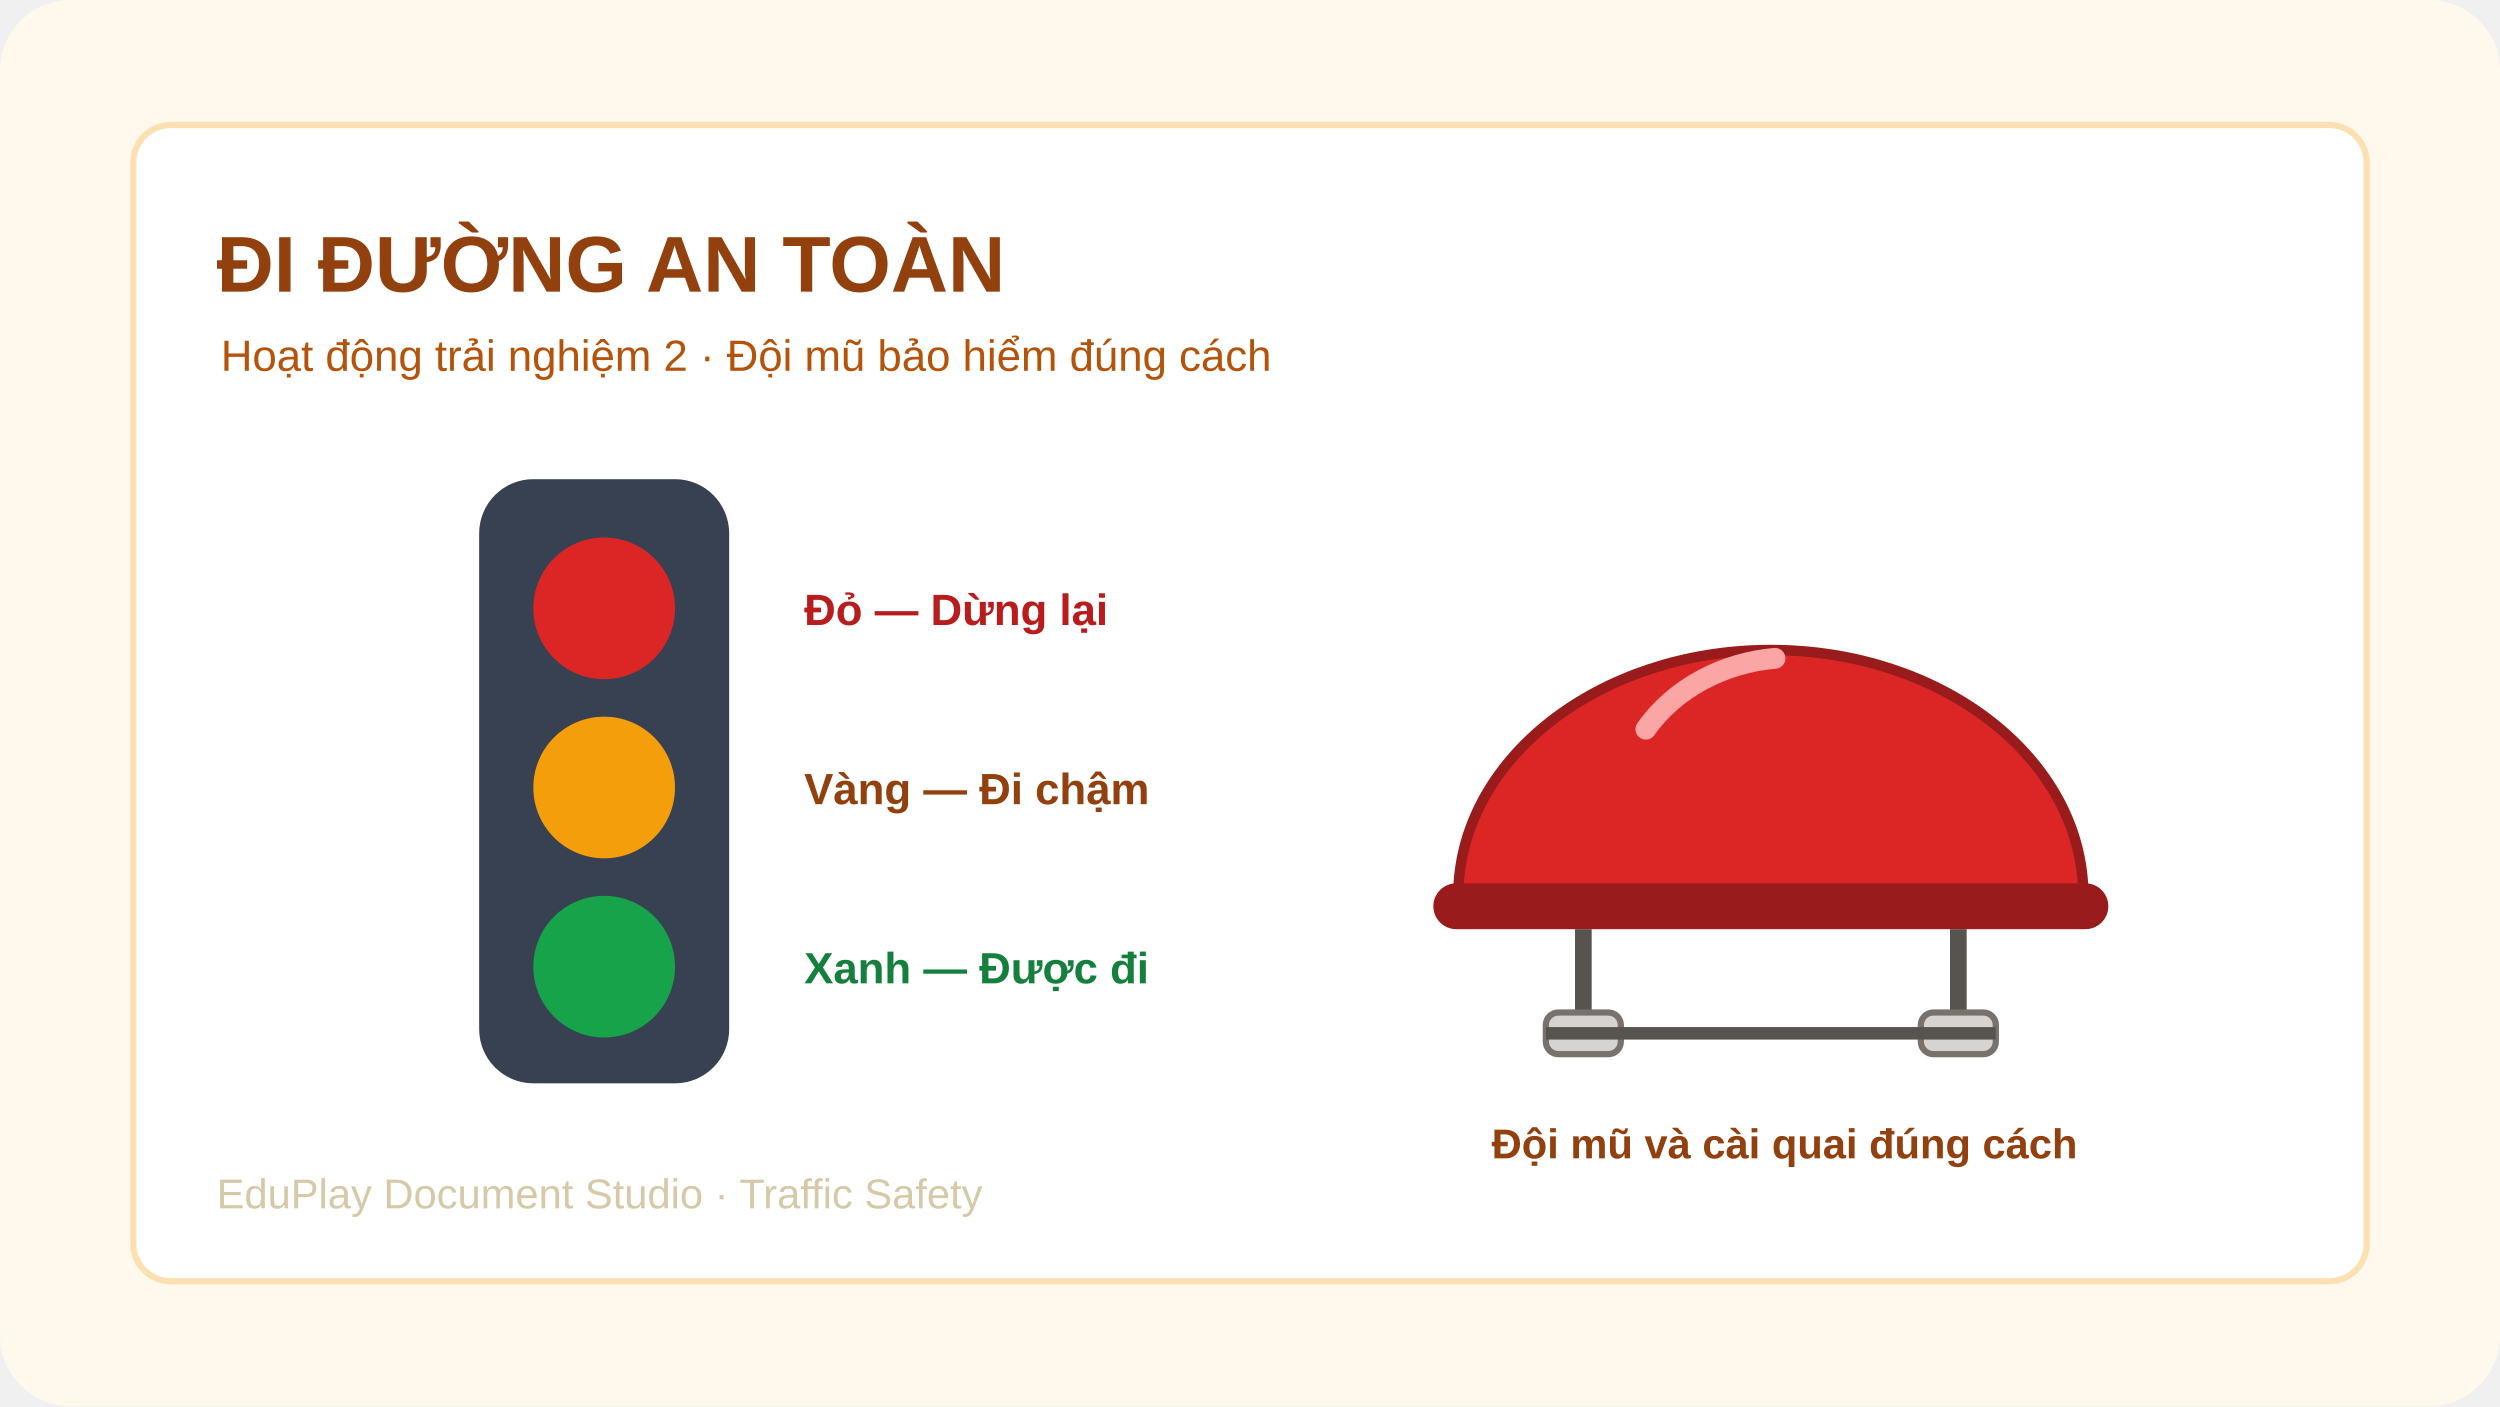
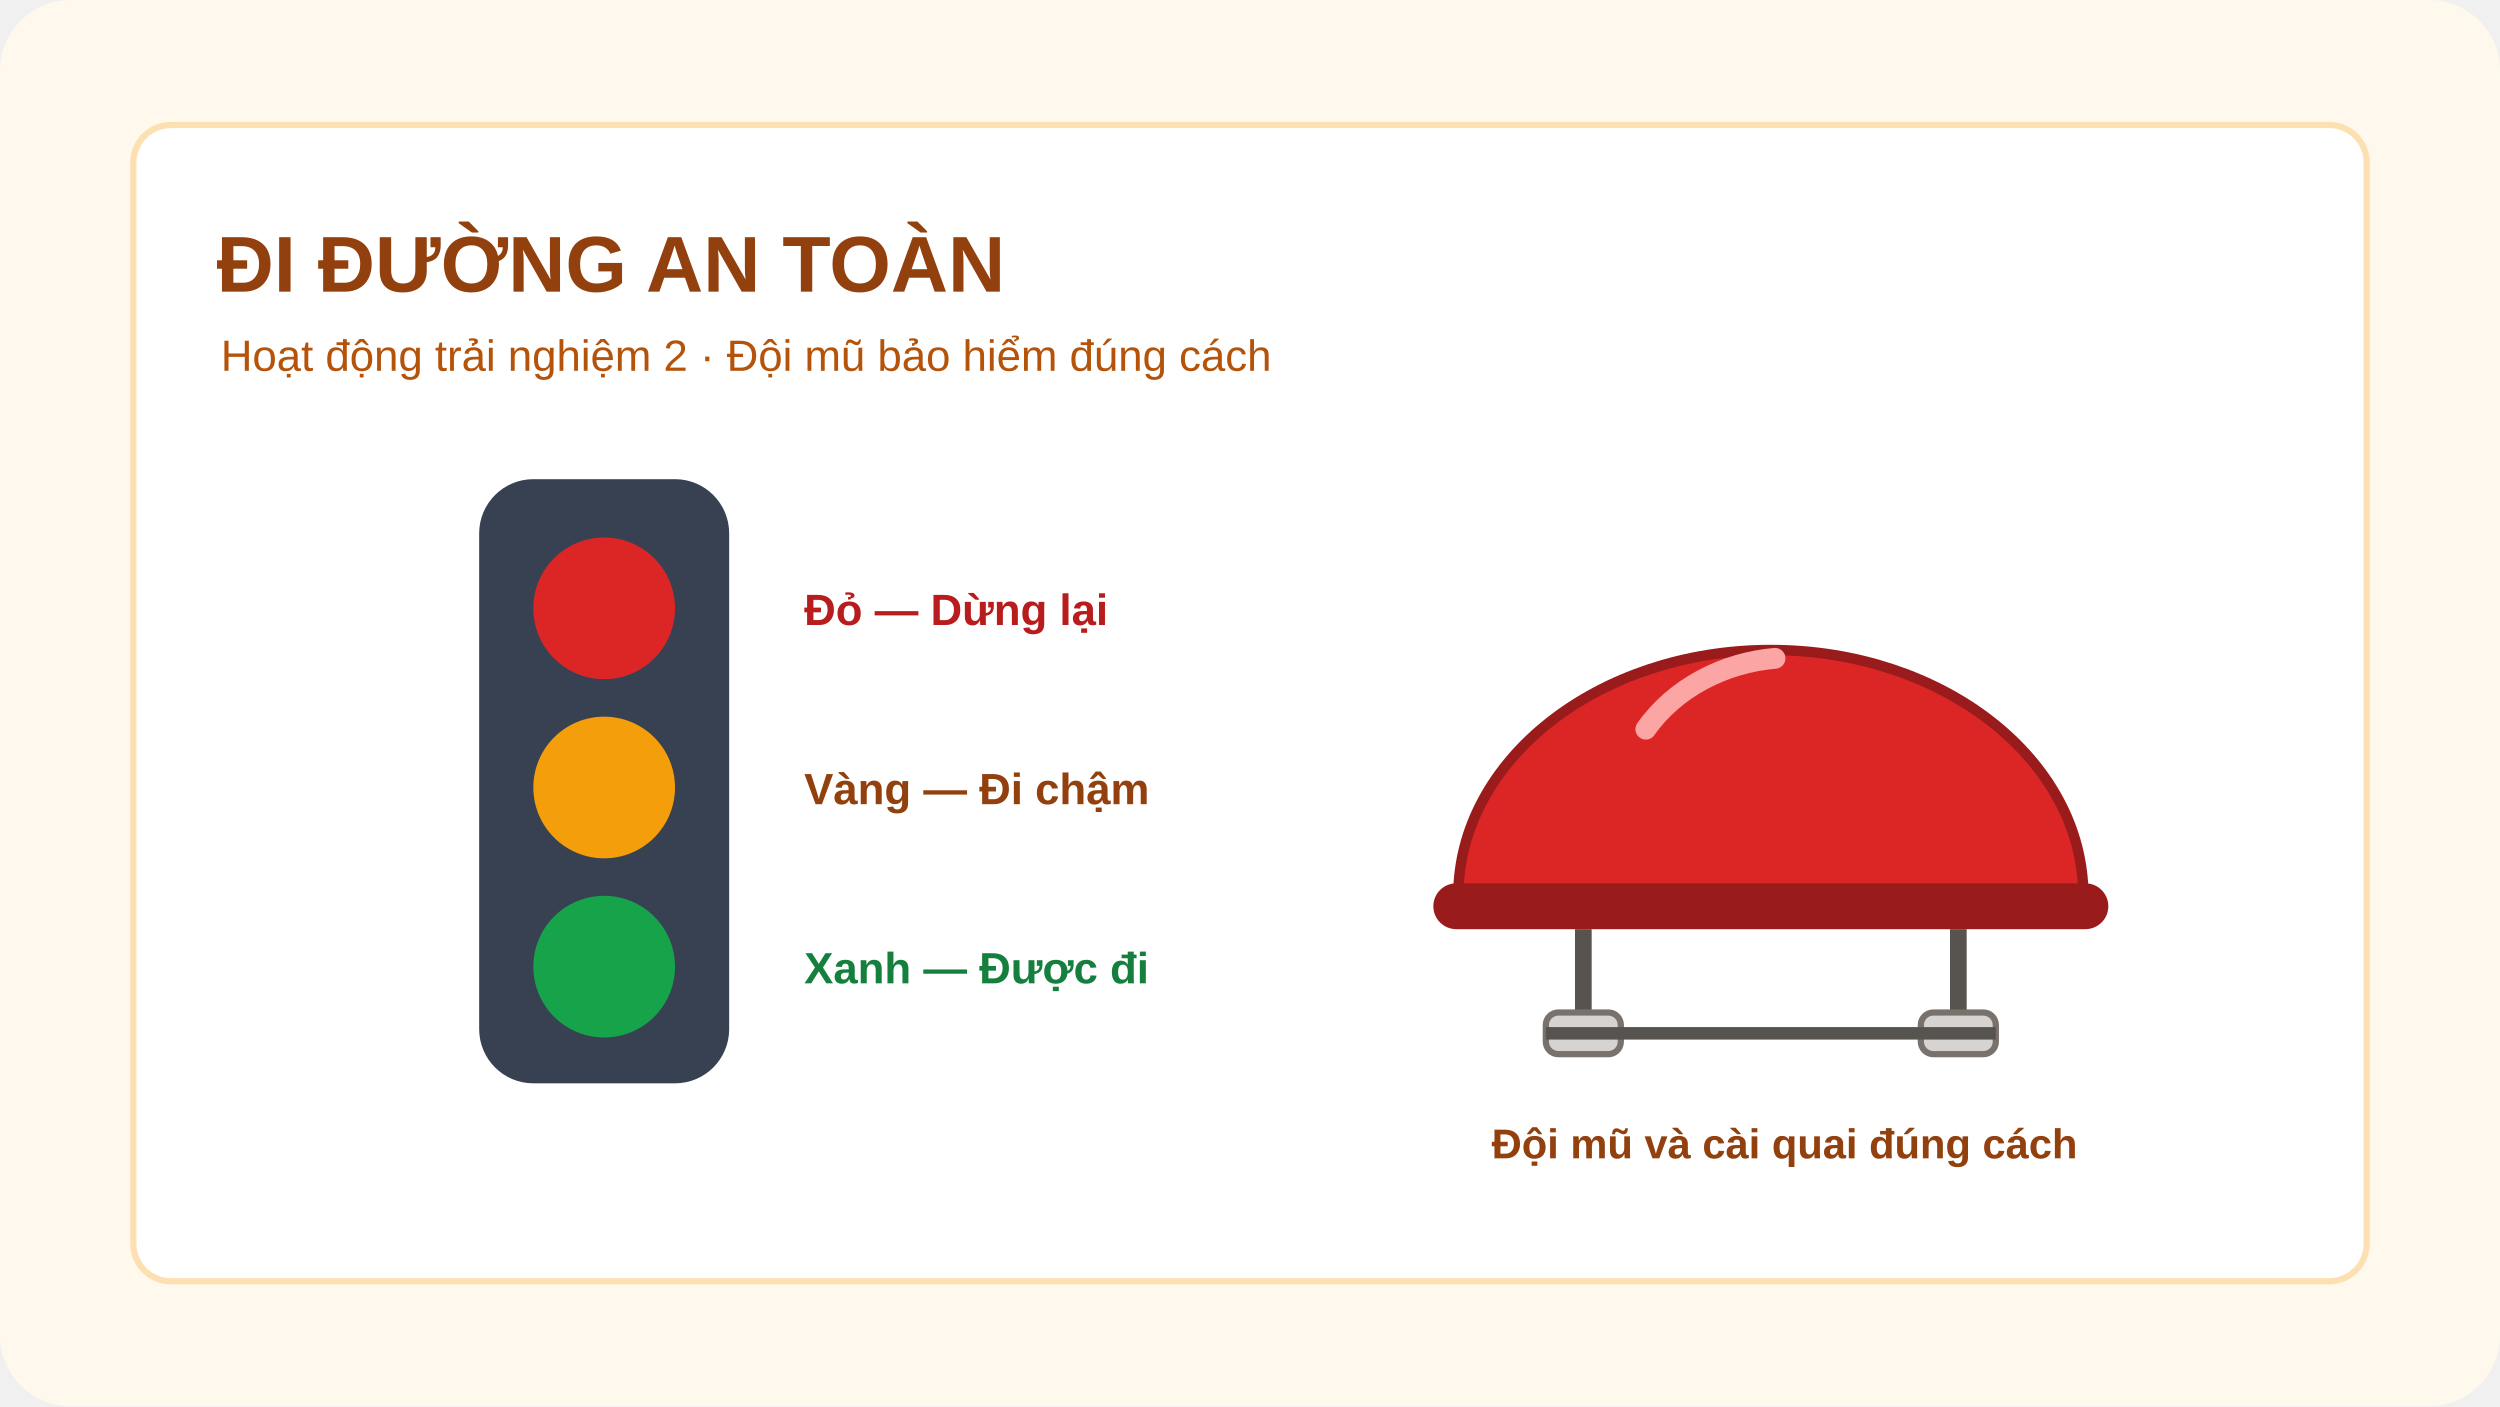
<svg xmlns="http://www.w3.org/2000/svg" viewBox="0 0 1200 675" role="img" aria-label="Minh họa đèn tín hiệu giao thông và mũ bảo hiểm">
  <rect width="1200" height="675" rx="34" fill="#fef9ec" />
  <rect x="64" y="60" width="1072" height="555" rx="18" fill="#ffffff" stroke="#fde0b2" stroke-width="3" />
  <text x="104" y="140" font-family="Arial, sans-serif" font-size="38" font-weight="700" fill="#92400e">ĐI ĐƯỜNG AN TOÀN</text>
  <text x="106" y="178" font-family="Arial, sans-serif" font-size="21" fill="#b45309">Hoạt động trải nghiệm 2 · Đội mũ bảo hiểm đúng cách</text>
  <rect x="230" y="230" width="120" height="290" rx="26" fill="#374151" />
  <circle cx="290" cy="292" r="34" fill="#dc2626" />
  <circle cx="290" cy="378" r="34" fill="#f59e0b" />
  <circle cx="290" cy="464" r="34" fill="#16a34a" />
  <g font-family="Arial, sans-serif" font-size="21" font-weight="700">
    <text x="386" y="300" fill="#b91c1c">Đỏ — Dừng lại</text>
    <text x="386" y="386" fill="#92400e">Vàng — Đi chậm</text>
    <text x="386" y="472" fill="#15803d">Xanh — Được đi</text>
  </g>
  <path d="M700 430a150 118 0 0 1 300 0Z" fill="#dc2626" />
  <path d="M700 430a150 118 0 0 1 300 0" fill="none" stroke="#991b1b" stroke-width="5" />
  <rect x="688" y="424" width="324" height="22" rx="11" fill="#991b1b" />
  <path d="M760 446v44M940 446v44" stroke="#57534e" stroke-width="8" />
  <rect x="742" y="486" width="36" height="20" rx="6" fill="#d6d3d1" stroke="#78716c" stroke-width="3" />
  <rect x="922" y="486" width="36" height="20" rx="6" fill="#d6d3d1" stroke="#78716c" stroke-width="3" />
  <path d="M742 496h216" stroke="#57534e" stroke-width="6" />
  <path d="M790 350c14-20 38-32 62-34" stroke="#fca5a5" stroke-width="10" stroke-linecap="round" fill="none" />
  <text x="716" y="556" font-family="Arial, sans-serif" font-size="20" font-weight="700" fill="#92400e">Đội mũ và cài quai đúng cách</text>
-   <text x="104" y="580" font-family="Arial, sans-serif" font-size="20" fill="#d6c9a8">EduPlay Document Studio · Traffic Safety</text>
</svg>
